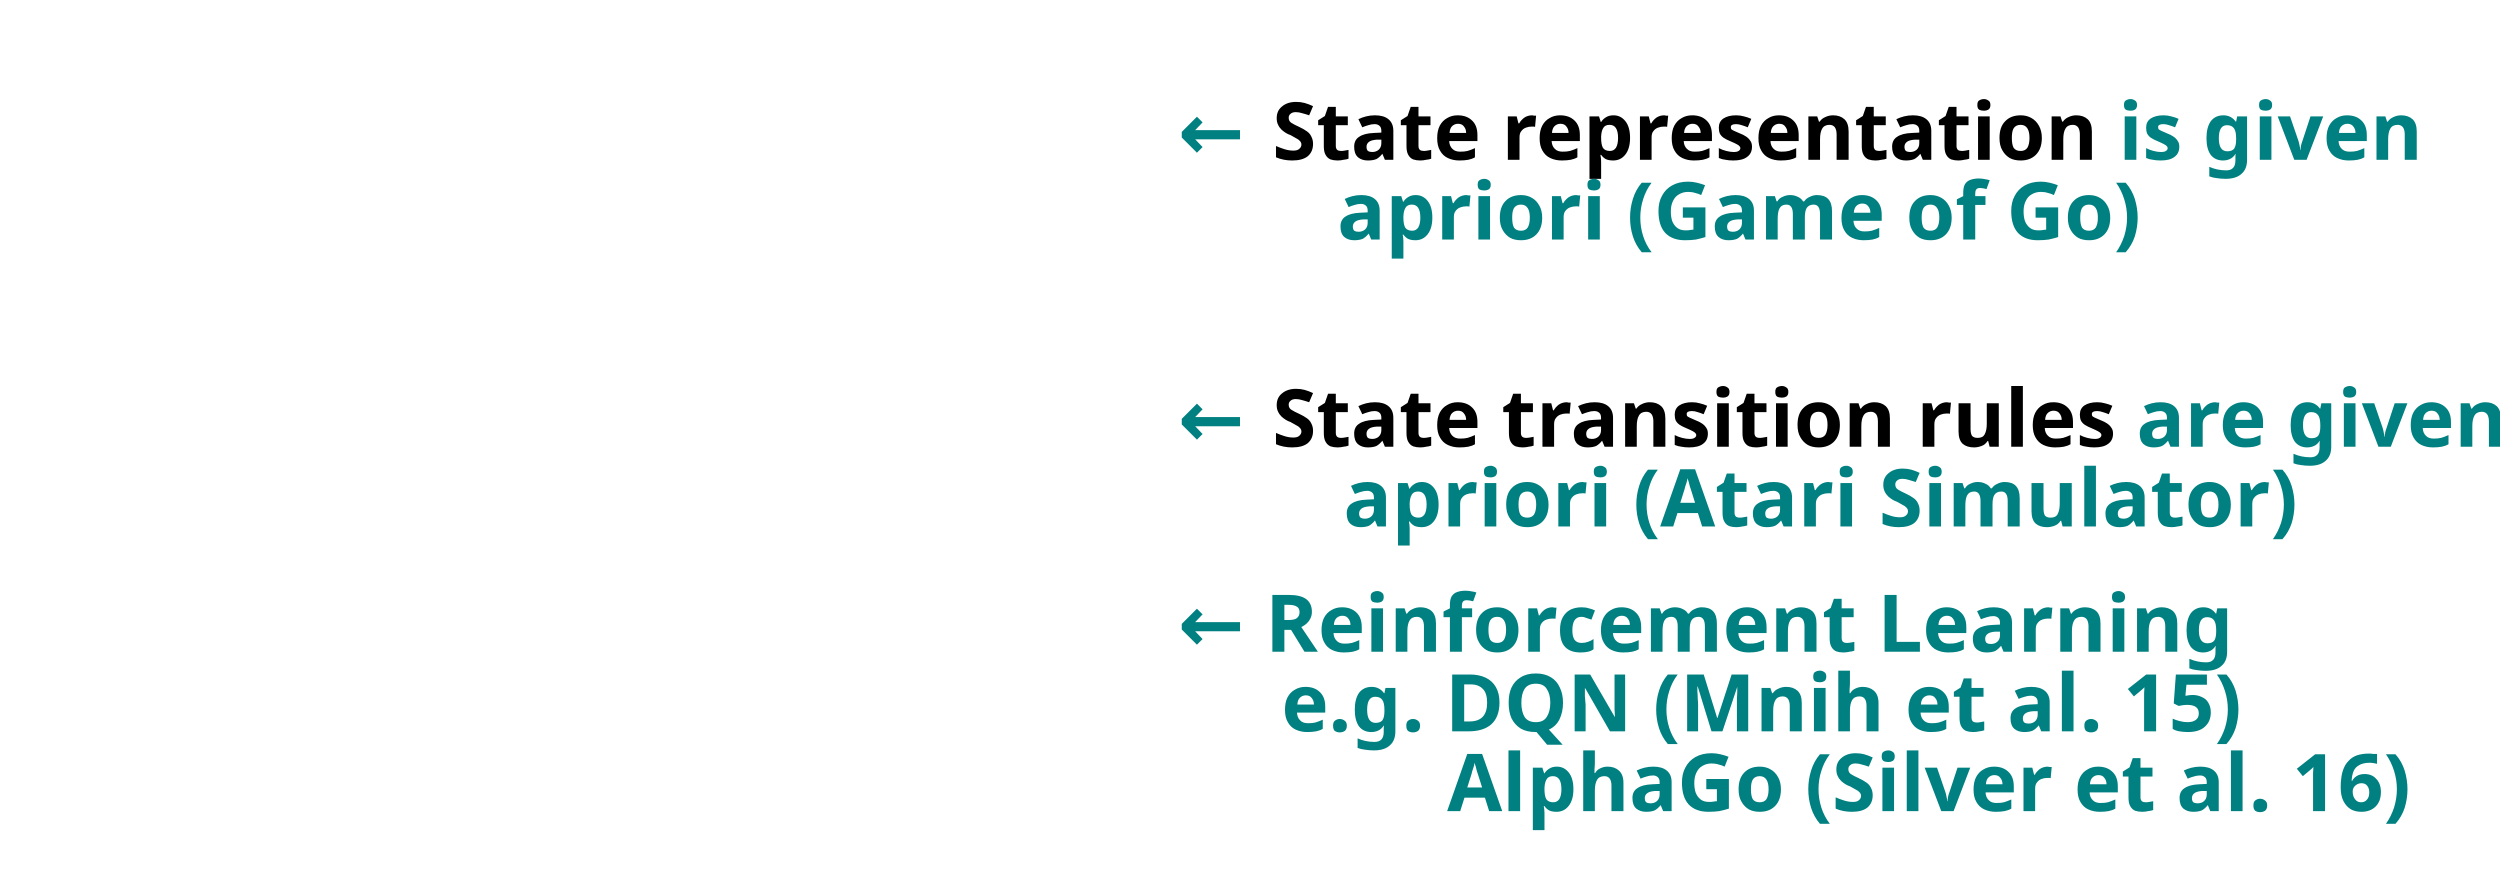
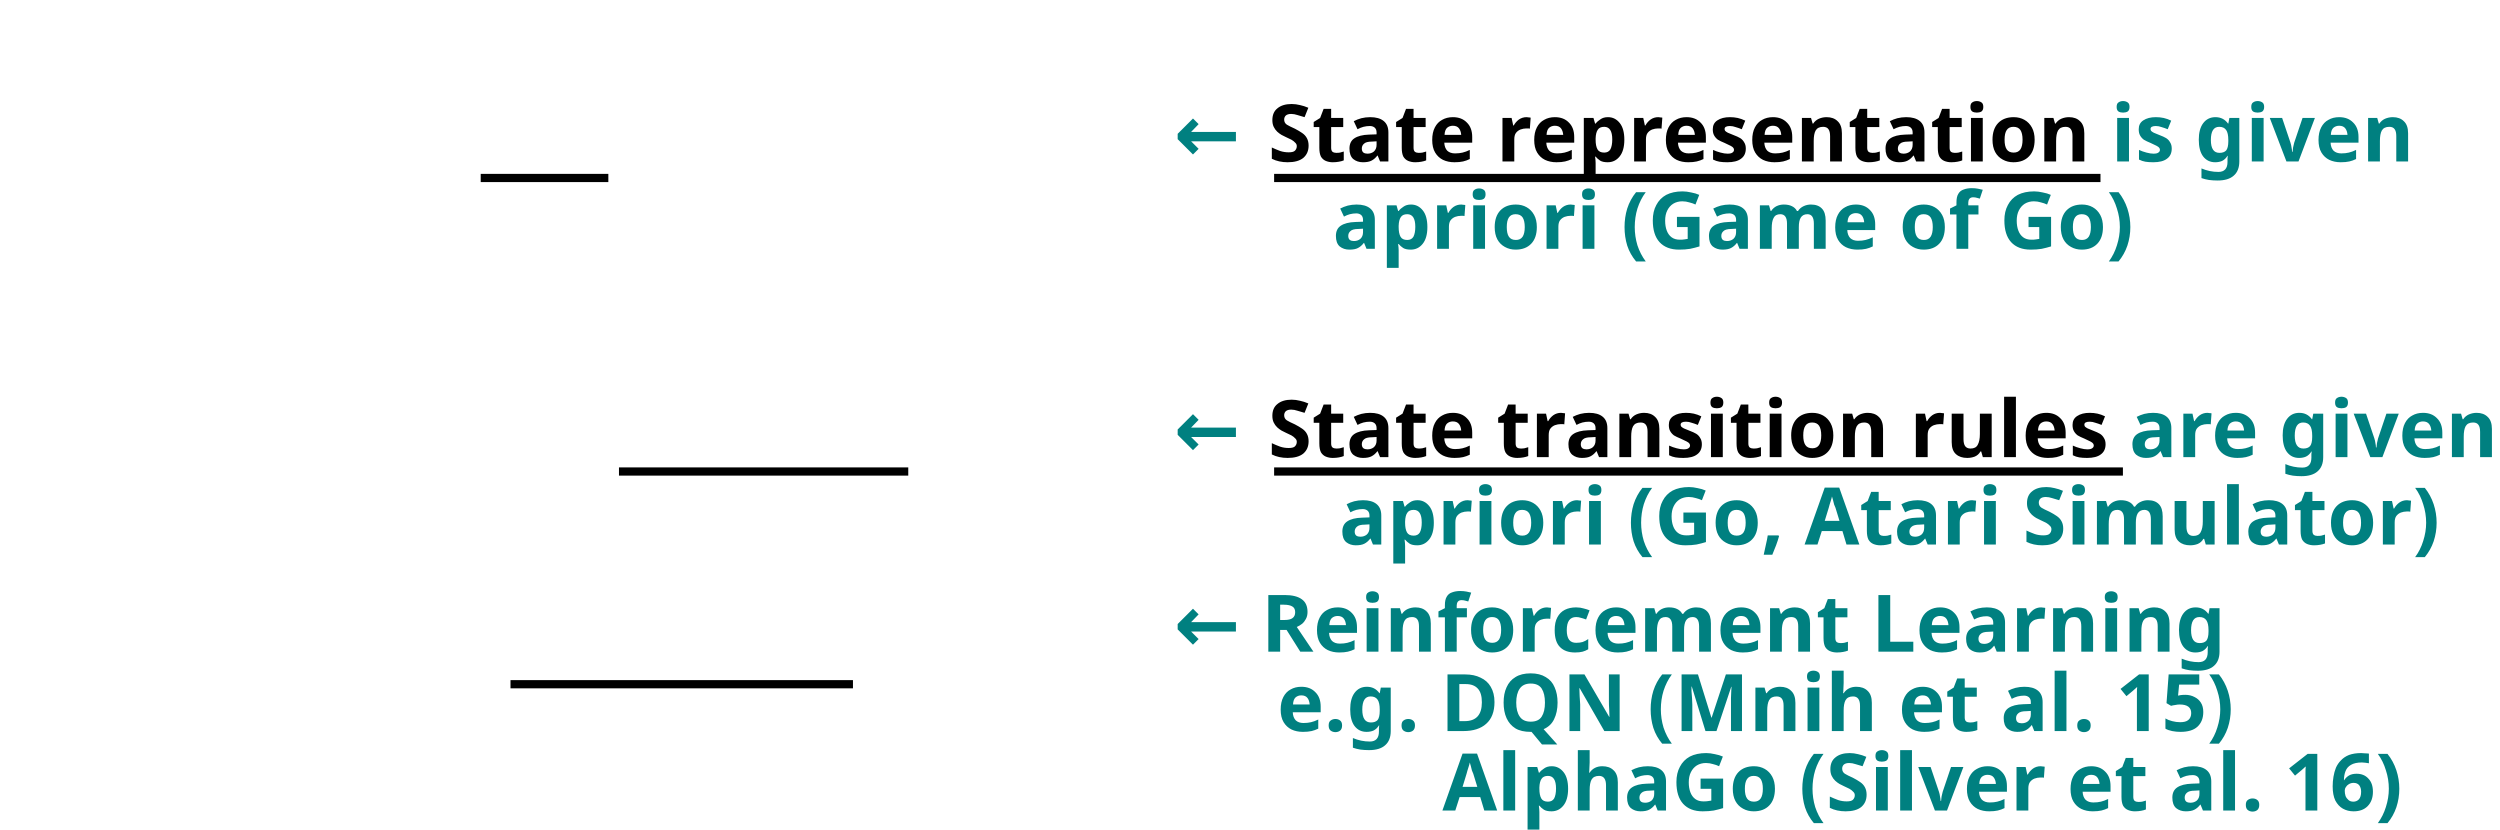
- <svg xmlns="http://www.w3.org/2000/svg" width="110.682mm" height="38.521mm" viewBox="0 0 110.682 38.521" version="1.1" id="svg871">
+ <svg xmlns="http://www.w3.org/2000/svg" width="145.521mm" height="48.288mm" viewBox="0 0 145.521 48.288" version="1.1" id="svg871">
  <defs id="defs865" />
-   <g id="layer1" transform="translate(-5.746548,-4.144985)">
-     <flowRoot xml:space="preserve" id="flowRoot1416" style="color:#000000;font-style:normal;font-variant:normal;font-weight:bold;font-stretch:normal;font-size:13.333px;line-height:125%;font-family:'Noto Sans';-inkscape-font-specification:'Noto Sans Bold';font-variant-ligatures:normal;font-variant-position:normal;font-variant-caps:normal;font-variant-numeric:normal;font-variant-alternates:normal;font-feature-settings:normal;text-indent:0;text-align:start;text-decoration:none;text-decoration-line:none;text-decoration-style:solid;text-decoration-color:#000000;letter-spacing:0px;word-spacing:0px;text-transform:none;writing-mode:lr-tb;direction:ltr;text-orientation:mixed;dominant-baseline:auto;baseline-shift:baseline;text-anchor:start;white-space:normal;shape-padding:0;clip-rule:nonzero;display:inline;overflow:visible;visibility:visible;opacity:1;isolation:auto;mix-blend-mode:normal;color-interpolation:sRGB;color-interpolation-filters:linearRGB;solid-color:#000000;solid-opacity:1;vector-effect:none;fill:#000000;fill-opacity:1;fill-rule:nonzero;stroke:none;stroke-width:3.78;stroke-linecap:butt;stroke-linejoin:miter;stroke-miterlimit:4;stroke-dasharray:none;stroke-dashoffset:0;stroke-opacity:1;marker:none;marker-start:none;marker-mid:none;marker-end:none;color-rendering:auto;image-rendering:auto;shape-rendering:auto;text-rendering:auto;enable-background:accumulate;" transform="matrix(0.2645833,0,0,0.2645833,-7.082643,-6.949008)">
-       <flowRegion id="flowRegion1418" style="text-align:start;text-anchor:start;font-size:13.333px;-inkscape-font-specification:'Noto Sans Bold';font-family:'Noto Sans';font-weight:bold;font-style:normal;font-stretch:normal;font-variant:normal;">
-         <rect id="rect1420" width="626.295" height="530.33" x="48.487" y="39.636" style="text-align:start;text-anchor:start;font-size:13.333px;-inkscape-font-specification:'Noto Sans Bold';font-family:'Noto Sans';font-weight:bold;font-style:normal;font-stretch:normal;font-variant:normal;" />
+   <g id="layer1" transform="translate(-5.746548,7.386053)">
+     <flowRoot xml:space="preserve" id="flowRoot1416" style="color:#000000;font-style:normal;font-variant:normal;font-weight:bold;font-stretch:normal;font-size:13.333px;line-height:125%;font-family:'Noto Sans';-inkscape-font-specification:'Noto Sans Bold';font-variant-ligatures:normal;font-variant-position:normal;font-variant-caps:normal;font-variant-numeric:normal;font-variant-alternates:normal;font-feature-settings:normal;text-indent:0;text-align:start;text-decoration:none;text-decoration-line:none;text-decoration-style:solid;text-decoration-color:#000000;letter-spacing:0px;word-spacing:0px;text-transform:none;writing-mode:lr-tb;direction:ltr;text-orientation:mixed;dominant-baseline:auto;baseline-shift:baseline;text-anchor:start;white-space:normal;shape-padding:0;clip-rule:nonzero;display:inline;overflow:visible;visibility:visible;opacity:1;isolation:auto;mix-blend-mode:normal;color-interpolation:sRGB;color-interpolation-filters:linearRGB;solid-color:#000000;solid-opacity:1;vector-effect:none;fill:#000000;fill-opacity:1;fill-rule:nonzero;stroke:none;stroke-width:3.78;stroke-linecap:butt;stroke-linejoin:miter;stroke-miterlimit:4;stroke-dasharray:none;stroke-dashoffset:0;stroke-opacity:1;marker:none;marker-start:none;marker-mid:none;marker-end:none;color-rendering:auto;image-rendering:auto;shape-rendering:auto;text-rendering:auto;enable-background:accumulate" transform="matrix(0.3466781,0,0,0.3466781,-11.06328,-21.79624)">
+       <flowRegion id="flowRegion1418" style="font-style:normal;font-variant:normal;font-weight:bold;font-stretch:normal;font-size:13.333px;font-family:'Noto Sans';-inkscape-font-specification:'Noto Sans Bold';text-align:start;text-anchor:start">
+         <rect id="rect1420" width="626.295" height="530.33" x="48.487" y="39.636" style="font-style:normal;font-variant:normal;font-weight:bold;font-stretch:normal;font-size:13.333px;font-family:'Noto Sans';-inkscape-font-specification:'Noto Sans Bold';text-align:start;text-anchor:start" />
      </flowRegion>
      <flowPara id="flowPara1422">
-         <flowSpan style="fill:#800080;font-size:13.333px;-inkscape-font-specification:'Noto Sans Bold';font-family:'Noto Sans';font-weight:bold;font-style:normal;font-stretch:normal;font-variant:normal;" id="flowSpan1450">function</flowSpan> SearchAgent(init, expand, goal):</flowPara>
-       <flowPara id="flowPara1426">    OPEN ← { <flowSpan style="fill:#ff0000;font-size:13.333px;-inkscape-font-specification:'Noto Sans Bold';font-family:'Noto Sans';font-weight:bold;font-style:normal;font-stretch:normal;font-variant:normal;" id="flowSpan1446">init</flowSpan> }</flowPara>
+         <flowSpan style="font-style:normal;font-variant:normal;font-weight:bold;font-stretch:normal;font-size:13.333px;font-family:'Noto Sans';-inkscape-font-specification:'Noto Sans Bold';fill:#800080" id="flowSpan1450">function</flowSpan> SearchAgent():</flowPara>
+       <flowPara id="flowPara1426">    OPEN ← { <flowSpan style="font-style:normal;font-variant:normal;font-weight:bold;font-stretch:normal;font-size:13.333px;font-family:'Noto Sans';-inkscape-font-specification:'Noto Sans Bold';fill:#ff0000" id="flowSpan1446">init</flowSpan> }</flowPara>
      <flowPara id="flowPara1428">
-         <flowSpan style="fill:#800080;font-size:13.333px;-inkscape-font-specification:'Noto Sans Bold';font-family:'Noto Sans';font-weight:bold;font-style:normal;font-stretch:normal;font-variant:normal;" id="flowSpan1472">    until</flowSpan> goal found:</flowPara>
+         <flowSpan style="font-style:normal;font-variant:normal;font-weight:bold;font-stretch:normal;font-size:13.333px;font-family:'Noto Sans';-inkscape-font-specification:'Noto Sans Bold';fill:#800080" id="flowSpan1472">    until</flowSpan> goal found:</flowPara>
      <flowPara id="flowPara1430">        node ← select(OPEN)</flowPara>
-       <flowPara id="flowPara1432">        Children ← <flowSpan style="fill:#ff0000;font-size:13.333px;-inkscape-font-specification:'Noto Sans Bold';font-family:'Noto Sans';font-weight:bold;font-style:normal;font-stretch:normal;font-variant:normal;" id="flowSpan1442">expand</flowSpan>(node)</flowPara>
+       <flowPara id="flowPara1432">        Children ← <flowSpan style="font-style:normal;font-variant:normal;font-weight:bold;font-stretch:normal;font-size:13.333px;font-family:'Noto Sans';-inkscape-font-specification:'Noto Sans Bold';fill:#ff0000" id="flowSpan1442">expand</flowSpan>(node)</flowPara>
      <flowPara id="flowPara1434">
-         <flowSpan style="fill:#800080;font-size:13.333px;-inkscape-font-specification:'Noto Sans Bold';font-family:'Noto Sans';font-weight:bold;font-style:normal;font-stretch:normal;font-variant:normal;" id="flowSpan1474">        for</flowSpan>
-         <flowSpan style="fill:#800080;font-size:13.333px;-inkscape-font-specification:'Noto Sans Bold';font-family:'Noto Sans';font-weight:bold;font-style:normal;font-stretch:normal;font-variant:normal;" id="flowSpan1476">each</flowSpan> c ∈ Children:</flowPara>
-       <flowPara id="flowPara1436">            key ← <flowSpan style="fill:#ff0000;font-size:13.333px;-inkscape-font-specification:'Noto Sans Bold';font-family:'Noto Sans';font-weight:bold;font-style:normal;font-stretch:normal;font-variant:normal;" id="flowSpan1444">evaluate</flowSpan>(c)</flowPara>
+         <flowSpan style="font-style:normal;font-variant:normal;font-weight:bold;font-stretch:normal;font-size:13.333px;font-family:'Noto Sans';-inkscape-font-specification:'Noto Sans Bold';fill:#800080" id="flowSpan1474">        for</flowSpan>
+         <flowSpan style="font-style:normal;font-variant:normal;font-weight:bold;font-stretch:normal;font-size:13.333px;font-family:'Noto Sans';-inkscape-font-specification:'Noto Sans Bold';fill:#800080" id="flowSpan1476">each</flowSpan> c ∈ Children:</flowPara>
+       <flowPara id="flowPara1436">            key ← <flowSpan style="font-style:normal;font-variant:normal;font-weight:bold;font-stretch:normal;font-size:13.333px;font-family:'Noto Sans';-inkscape-font-specification:'Noto Sans Bold';fill:#ff0000" id="flowSpan1444">evaluate</flowSpan>(c)</flowPara>
      <flowPara id="flowPara1438">            insert(OPEN, c, key)</flowPara>
      <flowPara id="flowPara1440" />
    </flowRoot>
-     <text xml:space="preserve" style="color:#000000;font-style:normal;font-variant:normal;font-weight:bold;font-stretch:normal;font-size:3.528px;line-height:100%;font-family:'Noto Sans';-inkscape-font-specification:'Noto Sans Bold';font-variant-ligatures:normal;font-variant-position:normal;font-variant-caps:normal;font-variant-numeric:normal;font-variant-alternates:normal;font-feature-settings:normal;text-indent:0;text-align:start;text-decoration:none;text-decoration-line:none;text-decoration-style:solid;text-decoration-color:#000000;letter-spacing:0px;word-spacing:0px;text-transform:none;writing-mode:lr-tb;direction:ltr;text-orientation:mixed;dominant-baseline:auto;baseline-shift:baseline;text-anchor:start;white-space:normal;shape-padding:0;clip-rule:nonzero;display:inline;overflow:visible;visibility:visible;opacity:1;isolation:auto;mix-blend-mode:normal;color-interpolation:sRGB;color-interpolation-filters:linearRGB;solid-color:#000000;solid-opacity:1;vector-effect:none;fill:#008080;fill-opacity:1;fill-rule:nonzero;stroke:none;stroke-width:1;stroke-linecap:butt;stroke-linejoin:miter;stroke-miterlimit:4;stroke-dasharray:none;stroke-dashoffset:0;stroke-opacity:1;marker:none;marker-start:none;marker-mid:none;marker-end:none;color-rendering:auto;image-rendering:auto;shape-rendering:auto;text-rendering:auto;enable-background:accumulate" x="57.896" y="32.999" id="text4503">
-       <tspan id="tspan4501" x="57.896" y="32.999" style="font-style:normal;font-variant:normal;font-weight:bold;font-stretch:normal;font-size:3.528px;line-height:100%;font-family:'Noto Sans';-inkscape-font-specification:'Noto Sans Bold';font-variant-ligatures:normal;font-variant-position:normal;font-variant-caps:normal;font-variant-numeric:normal;font-variant-alternates:normal;font-feature-settings:normal;text-indent:0;text-align:start;text-decoration:none;text-decoration-line:none;text-decoration-style:solid;text-decoration-color:#000000;letter-spacing:0px;word-spacing:0px;text-transform:none;writing-mode:lr-tb;direction:ltr;text-orientation:mixed;dominant-baseline:auto;baseline-shift:baseline;text-anchor:start;white-space:normal;shape-padding:0;vector-effect:none;fill:#008080;fill-opacity:1;stroke:none;stroke-width:1;stroke-linecap:butt;stroke-linejoin:miter;stroke-miterlimit:4;stroke-dasharray:none;stroke-dashoffset:0;stroke-opacity:1;marker:none;marker-start:none;marker-mid:none;marker-end:none">← Reinforcement Learning</tspan>
-       <tspan x="57.896" y="36.527" style="font-style:normal;font-variant:normal;font-weight:bold;font-stretch:normal;font-size:3.528px;line-height:100%;font-family:'Noto Sans';-inkscape-font-specification:'Noto Sans Bold';font-variant-ligatures:normal;font-variant-position:normal;font-variant-caps:normal;font-variant-numeric:normal;font-variant-alternates:normal;font-feature-settings:normal;text-indent:0;text-align:start;text-decoration:none;text-decoration-line:none;text-decoration-style:solid;text-decoration-color:#000000;letter-spacing:0px;word-spacing:0px;text-transform:none;writing-mode:lr-tb;direction:ltr;text-orientation:mixed;dominant-baseline:auto;baseline-shift:baseline;text-anchor:start;white-space:normal;shape-padding:0;vector-effect:none;fill:#008080;fill-opacity:1;stroke:none;stroke-width:1;stroke-linecap:butt;stroke-linejoin:miter;stroke-miterlimit:4;stroke-dasharray:none;stroke-dashoffset:0;stroke-opacity:1;marker:none;marker-start:none;marker-mid:none;marker-end:none" id="tspan4505">     e.g. DQN (Mnih et al. 15)</tspan>
-       <tspan x="57.896" y="40.055" style="font-style:normal;font-variant:normal;font-weight:bold;font-stretch:normal;font-size:3.528px;line-height:100%;font-family:'Noto Sans';-inkscape-font-specification:'Noto Sans Bold';font-variant-ligatures:normal;font-variant-position:normal;font-variant-caps:normal;font-variant-numeric:normal;font-variant-alternates:normal;font-feature-settings:normal;text-indent:0;text-align:start;text-decoration:none;text-decoration-line:none;text-decoration-style:solid;text-decoration-color:#000000;letter-spacing:0px;word-spacing:0px;text-transform:none;writing-mode:lr-tb;direction:ltr;text-orientation:mixed;dominant-baseline:auto;baseline-shift:baseline;text-anchor:start;white-space:normal;shape-padding:0;vector-effect:none;fill:#008080;fill-opacity:1;stroke:none;stroke-width:1;stroke-linecap:butt;stroke-linejoin:miter;stroke-miterlimit:4;stroke-dasharray:none;stroke-dashoffset:0;stroke-opacity:1;marker:none;marker-start:none;marker-mid:none;marker-end:none" id="tspan4507">             AlphaGo (Silver et al. 16)</tspan>
+     <text xml:space="preserve" style="color:#000000;font-style:normal;font-variant:normal;font-weight:bold;font-stretch:normal;font-size:4.622px;line-height:100%;font-family:'Noto Sans';-inkscape-font-specification:'Noto Sans Bold';font-variant-ligatures:normal;font-variant-position:normal;font-variant-caps:normal;font-variant-numeric:normal;font-variant-alternates:normal;font-feature-settings:normal;text-indent:0;text-align:start;text-decoration:none;text-decoration-line:none;text-decoration-style:solid;text-decoration-color:#000000;letter-spacing:0px;word-spacing:0px;text-transform:none;writing-mode:lr-tb;direction:ltr;text-orientation:mixed;dominant-baseline:auto;baseline-shift:baseline;text-anchor:start;white-space:normal;shape-padding:0;clip-rule:nonzero;display:inline;overflow:visible;visibility:visible;opacity:1;isolation:auto;mix-blend-mode:normal;color-interpolation:sRGB;color-interpolation-filters:linearRGB;solid-color:#000000;solid-opacity:1;vector-effect:none;fill:#008080;fill-opacity:1;fill-rule:nonzero;stroke:none;stroke-width:1.31;stroke-linecap:butt;stroke-linejoin:miter;stroke-miterlimit:4;stroke-dasharray:none;stroke-dashoffset:0;stroke-opacity:1;marker:none;marker-start:none;marker-mid:none;marker-end:none;color-rendering:auto;image-rendering:auto;shape-rendering:auto;text-rendering:auto;enable-background:accumulate" x="74.077" y="30.547" id="text4503">
+       <tspan id="tspan4501" x="74.077" y="30.547" style="font-style:normal;font-variant:normal;font-weight:bold;font-stretch:normal;font-size:4.622px;line-height:100%;font-family:'Noto Sans';-inkscape-font-specification:'Noto Sans Bold';font-variant-ligatures:normal;font-variant-position:normal;font-variant-caps:normal;font-variant-numeric:normal;font-variant-alternates:normal;font-feature-settings:normal;text-indent:0;text-align:start;text-decoration:none;text-decoration-line:none;text-decoration-style:solid;text-decoration-color:#000000;letter-spacing:0px;word-spacing:0px;text-transform:none;writing-mode:lr-tb;direction:ltr;text-orientation:mixed;dominant-baseline:auto;baseline-shift:baseline;text-anchor:start;white-space:normal;shape-padding:0;vector-effect:none;fill:#008080;fill-opacity:1;stroke:none;stroke-width:1.31;stroke-linecap:butt;stroke-linejoin:miter;stroke-miterlimit:4;stroke-dasharray:none;stroke-dashoffset:0;stroke-opacity:1;marker:none;marker-start:none;marker-mid:none;marker-end:none">← Reinforcement Learning</tspan>
+       <tspan x="74.077" y="35.169" style="font-style:normal;font-variant:normal;font-weight:bold;font-stretch:normal;font-size:4.622px;line-height:100%;font-family:'Noto Sans';-inkscape-font-specification:'Noto Sans Bold';font-variant-ligatures:normal;font-variant-position:normal;font-variant-caps:normal;font-variant-numeric:normal;font-variant-alternates:normal;font-feature-settings:normal;text-indent:0;text-align:start;text-decoration:none;text-decoration-line:none;text-decoration-style:solid;text-decoration-color:#000000;letter-spacing:0px;word-spacing:0px;text-transform:none;writing-mode:lr-tb;direction:ltr;text-orientation:mixed;dominant-baseline:auto;baseline-shift:baseline;text-anchor:start;white-space:normal;shape-padding:0;vector-effect:none;fill:#008080;fill-opacity:1;stroke:none;stroke-width:1.31;stroke-linecap:butt;stroke-linejoin:miter;stroke-miterlimit:4;stroke-dasharray:none;stroke-dashoffset:0;stroke-opacity:1;marker:none;marker-start:none;marker-mid:none;marker-end:none" id="tspan4505">     e.g. DQN (Mnih et al. 15)</tspan>
+       <tspan x="74.077" y="39.792" style="font-style:normal;font-variant:normal;font-weight:bold;font-stretch:normal;font-size:4.622px;line-height:100%;font-family:'Noto Sans';-inkscape-font-specification:'Noto Sans Bold';font-variant-ligatures:normal;font-variant-position:normal;font-variant-caps:normal;font-variant-numeric:normal;font-variant-alternates:normal;font-feature-settings:normal;text-indent:0;text-align:start;text-decoration:none;text-decoration-line:none;text-decoration-style:solid;text-decoration-color:#000000;letter-spacing:0px;word-spacing:0px;text-transform:none;writing-mode:lr-tb;direction:ltr;text-orientation:mixed;dominant-baseline:auto;baseline-shift:baseline;text-anchor:start;white-space:normal;shape-padding:0;vector-effect:none;fill:#008080;fill-opacity:1;stroke:none;stroke-width:1.31;stroke-linecap:butt;stroke-linejoin:miter;stroke-miterlimit:4;stroke-dasharray:none;stroke-dashoffset:0;stroke-opacity:1;marker:none;marker-start:none;marker-mid:none;marker-end:none" id="tspan4507">             AlphaGo (Silver et al. 16)</tspan>
    </text>
-     <text xml:space="preserve" style="color:#000000;font-style:normal;font-variant:normal;font-weight:bold;font-stretch:normal;font-size:3.528px;line-height:100%;font-family:'Noto Sans';-inkscape-font-specification:'Noto Sans Bold';font-variant-ligatures:normal;font-variant-position:normal;font-variant-caps:normal;font-variant-numeric:normal;font-variant-alternates:normal;font-feature-settings:normal;text-indent:0;text-align:start;text-decoration:none;text-decoration-line:none;text-decoration-style:solid;text-decoration-color:#000000;letter-spacing:0px;word-spacing:0px;text-transform:none;writing-mode:lr-tb;direction:ltr;text-orientation:mixed;dominant-baseline:auto;baseline-shift:baseline;text-anchor:start;white-space:normal;shape-padding:0;clip-rule:nonzero;display:inline;overflow:visible;visibility:visible;opacity:1;isolation:auto;mix-blend-mode:normal;color-interpolation:sRGB;color-interpolation-filters:linearRGB;solid-color:#000000;solid-opacity:1;vector-effect:none;fill:#008080;fill-opacity:1;fill-rule:nonzero;stroke:none;stroke-width:1;stroke-linecap:butt;stroke-linejoin:miter;stroke-miterlimit:4;stroke-dasharray:none;stroke-dashoffset:0;stroke-opacity:1;marker:none;marker-start:none;marker-mid:none;marker-end:none;color-rendering:auto;image-rendering:auto;shape-rendering:auto;text-rendering:auto;enable-background:accumulate" x="57.896" y="11.222" id="text4511">
-       <tspan id="tspan4509" x="57.896" y="11.222" style="font-style:normal;font-variant:normal;font-weight:bold;font-stretch:normal;font-size:3.528px;line-height:100%;font-family:'Noto Sans';-inkscape-font-specification:'Noto Sans Bold';font-variant-ligatures:normal;font-variant-position:normal;font-variant-caps:normal;font-variant-numeric:normal;font-variant-alternates:normal;font-feature-settings:normal;text-indent:0;text-align:start;text-decoration:none;text-decoration-line:none;text-decoration-style:solid;text-decoration-color:#000000;letter-spacing:0px;word-spacing:0px;text-transform:none;writing-mode:lr-tb;direction:ltr;text-orientation:mixed;dominant-baseline:auto;baseline-shift:baseline;text-anchor:start;white-space:normal;shape-padding:0;vector-effect:none;fill:#008080;fill-opacity:1;stroke:none;stroke-width:1;stroke-linecap:butt;stroke-linejoin:miter;stroke-miterlimit:4;stroke-dasharray:none;stroke-dashoffset:0;stroke-opacity:1;marker:none;marker-start:none;marker-mid:none;marker-end:none">← <tspan style="line-height:100%;fill:#000000" id="tspan4588">State representation</tspan> is given</tspan>
-       <tspan x="57.896" y="14.75" style="font-style:normal;font-variant:normal;font-weight:bold;font-stretch:normal;font-size:3.528px;line-height:100%;font-family:'Noto Sans';-inkscape-font-specification:'Noto Sans Bold';font-variant-ligatures:normal;font-variant-position:normal;font-variant-caps:normal;font-variant-numeric:normal;font-variant-alternates:normal;font-feature-settings:normal;text-indent:0;text-align:start;text-decoration:none;text-decoration-line:none;text-decoration-style:solid;text-decoration-color:#000000;letter-spacing:0px;word-spacing:0px;text-transform:none;writing-mode:lr-tb;direction:ltr;text-orientation:mixed;dominant-baseline:auto;baseline-shift:baseline;text-anchor:start;white-space:normal;shape-padding:0;vector-effect:none;fill:#008080;fill-opacity:1;stroke:none;stroke-width:1;stroke-linecap:butt;stroke-linejoin:miter;stroke-miterlimit:4;stroke-dasharray:none;stroke-dashoffset:0;stroke-opacity:1;marker:none;marker-start:none;marker-mid:none;marker-end:none" id="tspan4584">　　apriori (Game of Go)</tspan>
+     <text xml:space="preserve" style="color:#000000;font-style:normal;font-variant:normal;font-weight:bold;font-stretch:normal;font-size:4.622px;line-height:110%;font-family:'Noto Sans';-inkscape-font-specification:'Noto Sans Bold';font-variant-ligatures:normal;font-variant-position:normal;font-variant-caps:normal;font-variant-numeric:normal;font-variant-alternates:normal;font-feature-settings:normal;text-indent:0;text-align:start;text-decoration:none;text-decoration-line:none;text-decoration-style:solid;text-decoration-color:#000000;letter-spacing:0px;word-spacing:0px;text-transform:none;writing-mode:lr-tb;direction:ltr;text-orientation:mixed;dominant-baseline:auto;baseline-shift:baseline;text-anchor:start;white-space:normal;shape-padding:0;clip-rule:nonzero;display:inline;overflow:visible;visibility:visible;opacity:1;isolation:auto;mix-blend-mode:normal;color-interpolation:sRGB;color-interpolation-filters:linearRGB;solid-color:#000000;solid-opacity:1;vector-effect:none;fill:#008080;fill-opacity:1;fill-rule:nonzero;stroke:none;stroke-width:1.31;stroke-linecap:butt;stroke-linejoin:miter;stroke-miterlimit:4;stroke-dasharray:none;stroke-dashoffset:0;stroke-opacity:1;marker:none;marker-start:none;marker-mid:none;marker-end:none;color-rendering:auto;image-rendering:auto;shape-rendering:auto;text-rendering:auto;enable-background:accumulate" x="74.077" y="2.013" id="text4511">
+       <tspan id="tspan4509" x="74.077" y="2.013" style="font-style:normal;font-variant:normal;font-weight:bold;font-stretch:normal;font-size:4.622px;line-height:110%;font-family:'Noto Sans';-inkscape-font-specification:'Noto Sans Bold';font-variant-ligatures:normal;font-variant-position:normal;font-variant-caps:normal;font-variant-numeric:normal;font-variant-alternates:normal;font-feature-settings:normal;text-indent:0;text-align:start;text-decoration:none;text-decoration-line:none;text-decoration-style:solid;text-decoration-color:#000000;letter-spacing:0px;word-spacing:0px;text-transform:none;writing-mode:lr-tb;direction:ltr;text-orientation:mixed;dominant-baseline:auto;baseline-shift:baseline;text-anchor:start;white-space:normal;shape-padding:0;vector-effect:none;fill:#008080;fill-opacity:1;stroke:none;stroke-width:1.31;stroke-linecap:butt;stroke-linejoin:miter;stroke-miterlimit:4;stroke-dasharray:none;stroke-dashoffset:0;stroke-opacity:1;marker:none;marker-start:none;marker-mid:none;marker-end:none">← <tspan style="line-height:110%;fill:#000000;stroke-width:1.31" id="tspan4588">State representation</tspan> is given</tspan>
+       <tspan x="74.077" y="7.098" style="font-style:normal;font-variant:normal;font-weight:bold;font-stretch:normal;font-size:4.622px;line-height:110%;font-family:'Noto Sans';-inkscape-font-specification:'Noto Sans Bold';font-variant-ligatures:normal;font-variant-position:normal;font-variant-caps:normal;font-variant-numeric:normal;font-variant-alternates:normal;font-feature-settings:normal;text-indent:0;text-align:start;text-decoration:none;text-decoration-line:none;text-decoration-style:solid;text-decoration-color:#000000;letter-spacing:0px;word-spacing:0px;text-transform:none;writing-mode:lr-tb;direction:ltr;text-orientation:mixed;dominant-baseline:auto;baseline-shift:baseline;text-anchor:start;white-space:normal;shape-padding:0;vector-effect:none;fill:#008080;fill-opacity:1;stroke:none;stroke-width:1.31;stroke-linecap:butt;stroke-linejoin:miter;stroke-miterlimit:4;stroke-dasharray:none;stroke-dashoffset:0;stroke-opacity:1;marker:none;marker-start:none;marker-mid:none;marker-end:none" id="tspan4584">　　apriori (Game of Go)</tspan>
    </text>
-     <text xml:space="preserve" style="color:#000000;font-style:normal;font-variant:normal;font-weight:bold;font-stretch:normal;font-size:3.528px;line-height:100%;font-family:'Noto Sans';-inkscape-font-specification:'Noto Sans Bold';font-variant-ligatures:normal;font-variant-position:normal;font-variant-caps:normal;font-variant-numeric:normal;font-variant-alternates:normal;font-feature-settings:normal;text-indent:0;text-align:start;text-decoration:none;text-decoration-line:none;text-decoration-style:solid;text-decoration-color:#000000;letter-spacing:0px;word-spacing:0px;text-transform:none;writing-mode:lr-tb;direction:ltr;text-orientation:mixed;dominant-baseline:auto;baseline-shift:baseline;text-anchor:start;white-space:normal;shape-padding:0;clip-rule:nonzero;display:inline;overflow:visible;visibility:visible;opacity:1;isolation:auto;mix-blend-mode:normal;color-interpolation:sRGB;color-interpolation-filters:linearRGB;solid-color:#000000;solid-opacity:1;vector-effect:none;fill:#008080;fill-opacity:1;fill-rule:nonzero;stroke:none;stroke-width:1;stroke-linecap:butt;stroke-linejoin:miter;stroke-miterlimit:4;stroke-dasharray:none;stroke-dashoffset:0;stroke-opacity:1;marker:none;marker-start:none;marker-mid:none;marker-end:none;color-rendering:auto;image-rendering:auto;shape-rendering:auto;text-rendering:auto;enable-background:accumulate" x="57.896" y="23.923" id="text4515">
-       <tspan x="57.896" y="23.923" style="font-style:normal;font-variant:normal;font-weight:bold;font-stretch:normal;font-size:3.528px;line-height:100%;font-family:'Noto Sans';-inkscape-font-specification:'Noto Sans Bold';font-variant-ligatures:normal;font-variant-position:normal;font-variant-caps:normal;font-variant-numeric:normal;font-variant-alternates:normal;font-feature-settings:normal;text-indent:0;text-align:start;text-decoration:none;text-decoration-line:none;text-decoration-style:solid;text-decoration-color:#000000;letter-spacing:0px;word-spacing:0px;text-transform:none;writing-mode:lr-tb;direction:ltr;text-orientation:mixed;dominant-baseline:auto;baseline-shift:baseline;text-anchor:start;white-space:normal;shape-padding:0;vector-effect:none;fill:#008080;fill-opacity:1;stroke:none;stroke-width:1;stroke-linecap:butt;stroke-linejoin:miter;stroke-miterlimit:4;stroke-dasharray:none;stroke-dashoffset:0;stroke-opacity:1;marker:none;marker-start:none;marker-mid:none;marker-end:none" id="tspan4517">← <tspan style="fill:#000000" id="tspan4590">State transition rules</tspan> are given</tspan>
-       <tspan x="57.896" y="27.45" style="font-style:normal;font-variant:normal;font-weight:bold;font-stretch:normal;font-size:3.528px;line-height:100%;font-family:'Noto Sans';-inkscape-font-specification:'Noto Sans Bold';font-variant-ligatures:normal;font-variant-position:normal;font-variant-caps:normal;font-variant-numeric:normal;font-variant-alternates:normal;font-feature-settings:normal;text-indent:0;text-align:start;text-decoration:none;text-decoration-line:none;text-decoration-style:solid;text-decoration-color:#000000;letter-spacing:0px;word-spacing:0px;text-transform:none;writing-mode:lr-tb;direction:ltr;text-orientation:mixed;dominant-baseline:auto;baseline-shift:baseline;text-anchor:start;white-space:normal;shape-padding:0;vector-effect:none;fill:#008080;fill-opacity:1;stroke:none;stroke-width:1;stroke-linecap:butt;stroke-linejoin:miter;stroke-miterlimit:4;stroke-dasharray:none;stroke-dashoffset:0;stroke-opacity:1;marker:none;marker-start:none;marker-mid:none;marker-end:none" id="tspan4586">        apriori (Atari Simulator)</tspan>
+     <text xml:space="preserve" style="color:#000000;font-style:normal;font-variant:normal;font-weight:bold;font-stretch:normal;font-size:4.622px;line-height:110%;font-family:'Noto Sans';-inkscape-font-specification:'Noto Sans Bold';font-variant-ligatures:normal;font-variant-position:normal;font-variant-caps:normal;font-variant-numeric:normal;font-variant-alternates:normal;font-feature-settings:normal;text-indent:0;text-align:start;text-decoration:none;text-decoration-line:none;text-decoration-style:solid;text-decoration-color:#000000;letter-spacing:0px;word-spacing:0px;text-transform:none;writing-mode:lr-tb;direction:ltr;text-orientation:mixed;dominant-baseline:auto;baseline-shift:baseline;text-anchor:start;white-space:normal;shape-padding:0;clip-rule:nonzero;display:inline;overflow:visible;visibility:visible;opacity:1;isolation:auto;mix-blend-mode:normal;color-interpolation:sRGB;color-interpolation-filters:linearRGB;solid-color:#000000;solid-opacity:1;vector-effect:none;fill:#008080;fill-opacity:1;fill-rule:nonzero;stroke:none;stroke-width:1.31;stroke-linecap:butt;stroke-linejoin:miter;stroke-miterlimit:4;stroke-dasharray:none;stroke-dashoffset:0;stroke-opacity:1;marker:none;marker-start:none;marker-mid:none;marker-end:none;color-rendering:auto;image-rendering:auto;shape-rendering:auto;text-rendering:auto;enable-background:accumulate" x="74.077" y="19.224" id="text4515">
+       <tspan x="74.077" y="19.224" style="font-style:normal;font-variant:normal;font-weight:bold;font-stretch:normal;font-size:4.622px;line-height:110%;font-family:'Noto Sans';-inkscape-font-specification:'Noto Sans Bold';font-variant-ligatures:normal;font-variant-position:normal;font-variant-caps:normal;font-variant-numeric:normal;font-variant-alternates:normal;font-feature-settings:normal;text-indent:0;text-align:start;text-decoration:none;text-decoration-line:none;text-decoration-style:solid;text-decoration-color:#000000;letter-spacing:0px;word-spacing:0px;text-transform:none;writing-mode:lr-tb;direction:ltr;text-orientation:mixed;dominant-baseline:auto;baseline-shift:baseline;text-anchor:start;white-space:normal;shape-padding:0;vector-effect:none;fill:#008080;fill-opacity:1;stroke:none;stroke-width:1.31;stroke-linecap:butt;stroke-linejoin:miter;stroke-miterlimit:4;stroke-dasharray:none;stroke-dashoffset:0;stroke-opacity:1;marker:none;marker-start:none;marker-mid:none;marker-end:none" id="tspan4517">← <tspan style="line-height:110%;fill:#000000;stroke-width:1.31" id="tspan4590">State transition rules</tspan> are given</tspan>
+       <tspan x="74.077" y="24.308" style="font-style:normal;font-variant:normal;font-weight:bold;font-stretch:normal;font-size:4.622px;line-height:110%;font-family:'Noto Sans';-inkscape-font-specification:'Noto Sans Bold';font-variant-ligatures:normal;font-variant-position:normal;font-variant-caps:normal;font-variant-numeric:normal;font-variant-alternates:normal;font-feature-settings:normal;text-indent:0;text-align:start;text-decoration:none;text-decoration-line:none;text-decoration-style:solid;text-decoration-color:#000000;letter-spacing:0px;word-spacing:0px;text-transform:none;writing-mode:lr-tb;direction:ltr;text-orientation:mixed;dominant-baseline:auto;baseline-shift:baseline;text-anchor:start;white-space:normal;shape-padding:0;vector-effect:none;fill:#008080;fill-opacity:1;stroke:none;stroke-width:1.31;stroke-linecap:butt;stroke-linejoin:miter;stroke-miterlimit:4;stroke-dasharray:none;stroke-dashoffset:0;stroke-opacity:1;marker:none;marker-start:none;marker-mid:none;marker-end:none" id="tspan4586">        apriori (Go, Atari Simulator)</tspan>
    </text>
+     <path style="color:#000000;clip-rule:nonzero;display:inline;overflow:visible;visibility:visible;opacity:1;isolation:auto;mix-blend-mode:normal;color-interpolation:sRGB;color-interpolation-filters:linearRGB;solid-color:#000000;solid-opacity:1;vector-effect:none;fill:none;fill-opacity:1;fill-rule:nonzero;stroke:#000000;stroke-width:0.478;stroke-linecap:butt;stroke-linejoin:miter;stroke-miterlimit:4;stroke-dasharray:none;stroke-dashoffset:0;stroke-opacity:1;marker:none;marker-start:none;marker-mid:none;marker-end:none;color-rendering:auto;image-rendering:auto;shape-rendering:auto;text-rendering:auto;enable-background:accumulate" d="m 33.728,2.974 h 7.429" id="path38" />
+     <path style="color:#000000;clip-rule:nonzero;display:inline;overflow:visible;visibility:visible;opacity:1;isolation:auto;mix-blend-mode:normal;color-interpolation:sRGB;color-interpolation-filters:linearRGB;solid-color:#000000;solid-opacity:1;vector-effect:none;fill:none;fill-opacity:1;fill-rule:nonzero;stroke:#000000;stroke-width:0.478;stroke-linecap:butt;stroke-linejoin:miter;stroke-miterlimit:4;stroke-dasharray:none;stroke-dashoffset:0;stroke-opacity:1;marker:none;marker-start:none;marker-mid:none;marker-end:none;color-rendering:auto;image-rendering:auto;shape-rendering:auto;text-rendering:auto;enable-background:accumulate" d="m 41.776,20.06 h 16.839" id="path38-3" />
+     <path style="color:#000000;clip-rule:nonzero;display:inline;overflow:visible;visibility:visible;opacity:1;isolation:auto;mix-blend-mode:normal;color-interpolation:sRGB;color-interpolation-filters:linearRGB;solid-color:#000000;solid-opacity:1;vector-effect:none;fill:none;fill-opacity:1;fill-rule:nonzero;stroke:#000000;stroke-width:0.478;stroke-linecap:butt;stroke-linejoin:miter;stroke-miterlimit:4;stroke-dasharray:none;stroke-dashoffset:0;stroke-opacity:1;marker:none;marker-start:none;marker-mid:none;marker-end:none;color-rendering:auto;image-rendering:auto;shape-rendering:auto;text-rendering:auto;enable-background:accumulate" d="M 35.462,32.442 H 55.396" id="path38-3-6" />
+     <path style="color:#000000;clip-rule:nonzero;display:inline;overflow:visible;visibility:visible;opacity:1;isolation:auto;mix-blend-mode:normal;color-interpolation:sRGB;color-interpolation-filters:linearRGB;solid-color:#000000;solid-opacity:1;vector-effect:none;fill:none;fill-opacity:1;fill-rule:nonzero;stroke:#000000;stroke-width:0.478;stroke-linecap:butt;stroke-linejoin:miter;stroke-miterlimit:4;stroke-dasharray:none;stroke-dashoffset:0;stroke-opacity:1;marker:none;marker-start:none;marker-mid:none;marker-end:none;color-rendering:auto;image-rendering:auto;shape-rendering:auto;text-rendering:auto;enable-background:accumulate" d="M 79.911,2.974 H 128.012" id="path38-7" />
+     <path style="color:#000000;clip-rule:nonzero;display:inline;overflow:visible;visibility:visible;opacity:1;isolation:auto;mix-blend-mode:normal;color-interpolation:sRGB;color-interpolation-filters:linearRGB;solid-color:#000000;solid-opacity:1;vector-effect:none;fill:none;fill-opacity:1;fill-rule:nonzero;stroke:#000000;stroke-width:0.478;stroke-linecap:butt;stroke-linejoin:miter;stroke-miterlimit:4;stroke-dasharray:none;stroke-dashoffset:0;stroke-opacity:1;marker:none;marker-start:none;marker-mid:none;marker-end:none;color-rendering:auto;image-rendering:auto;shape-rendering:auto;text-rendering:auto;enable-background:accumulate" d="M 79.911,20.06 H 129.318" id="path38-3-5" />
  </g>
</svg>
